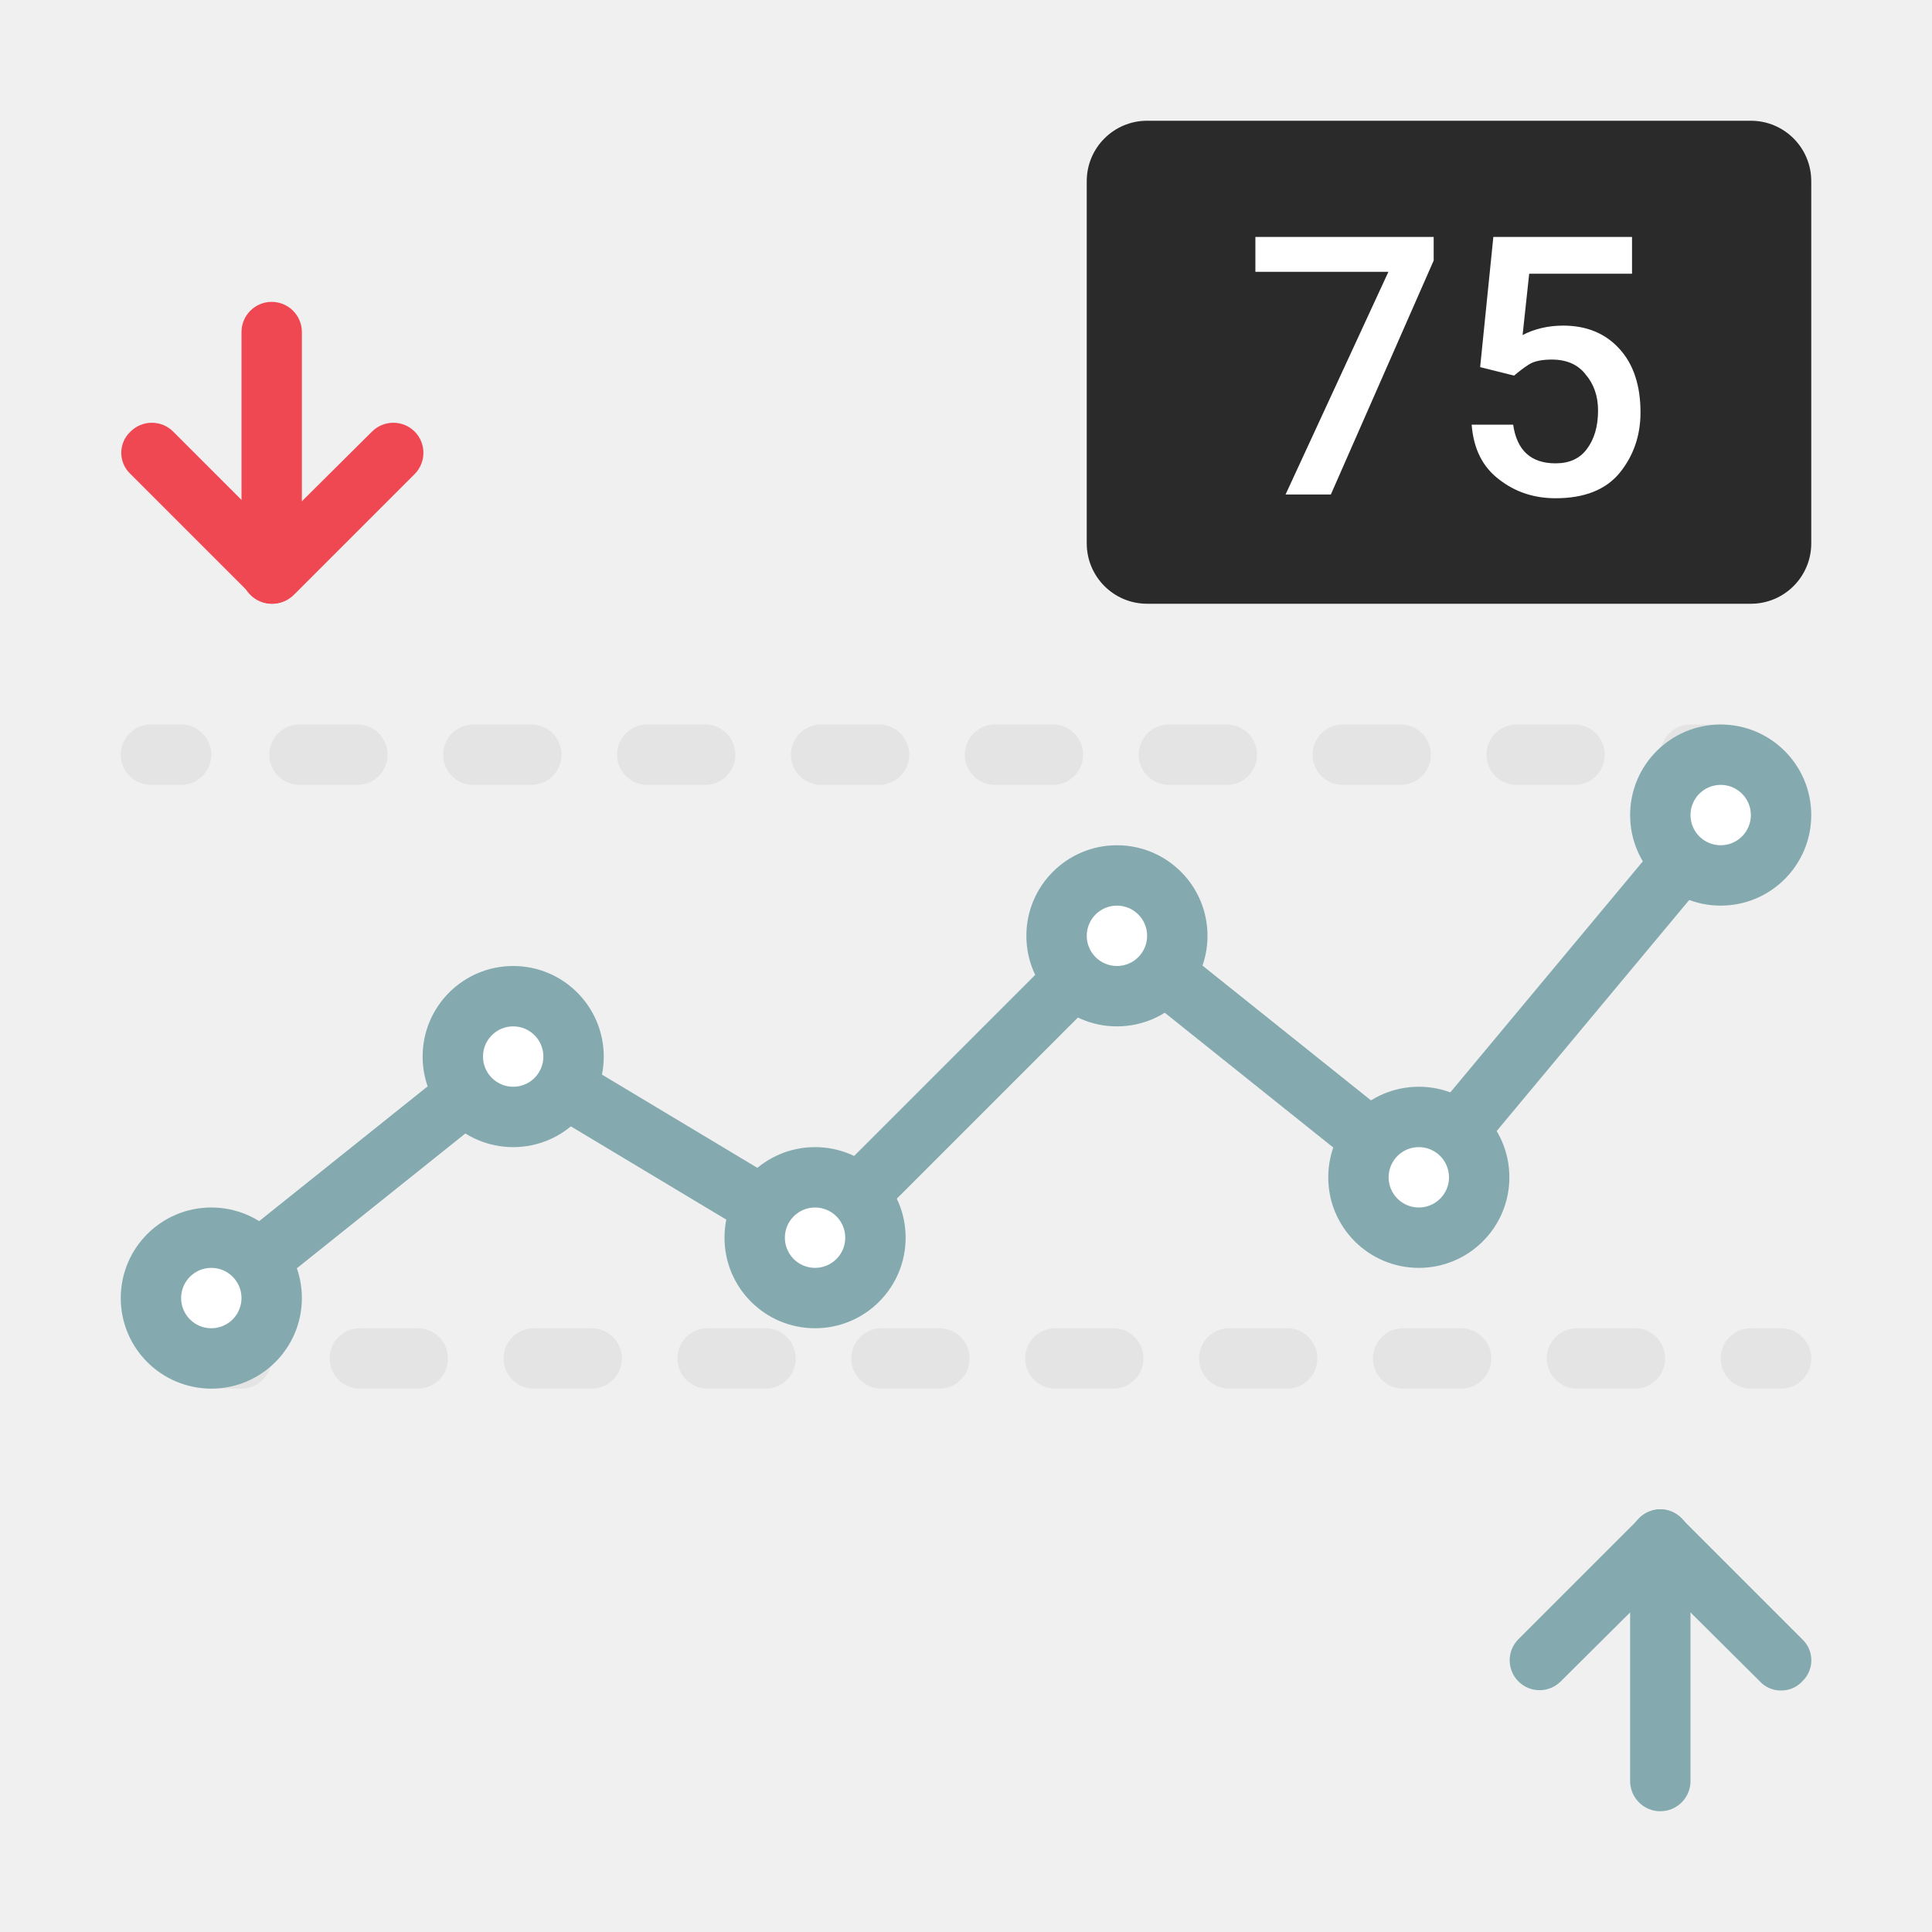
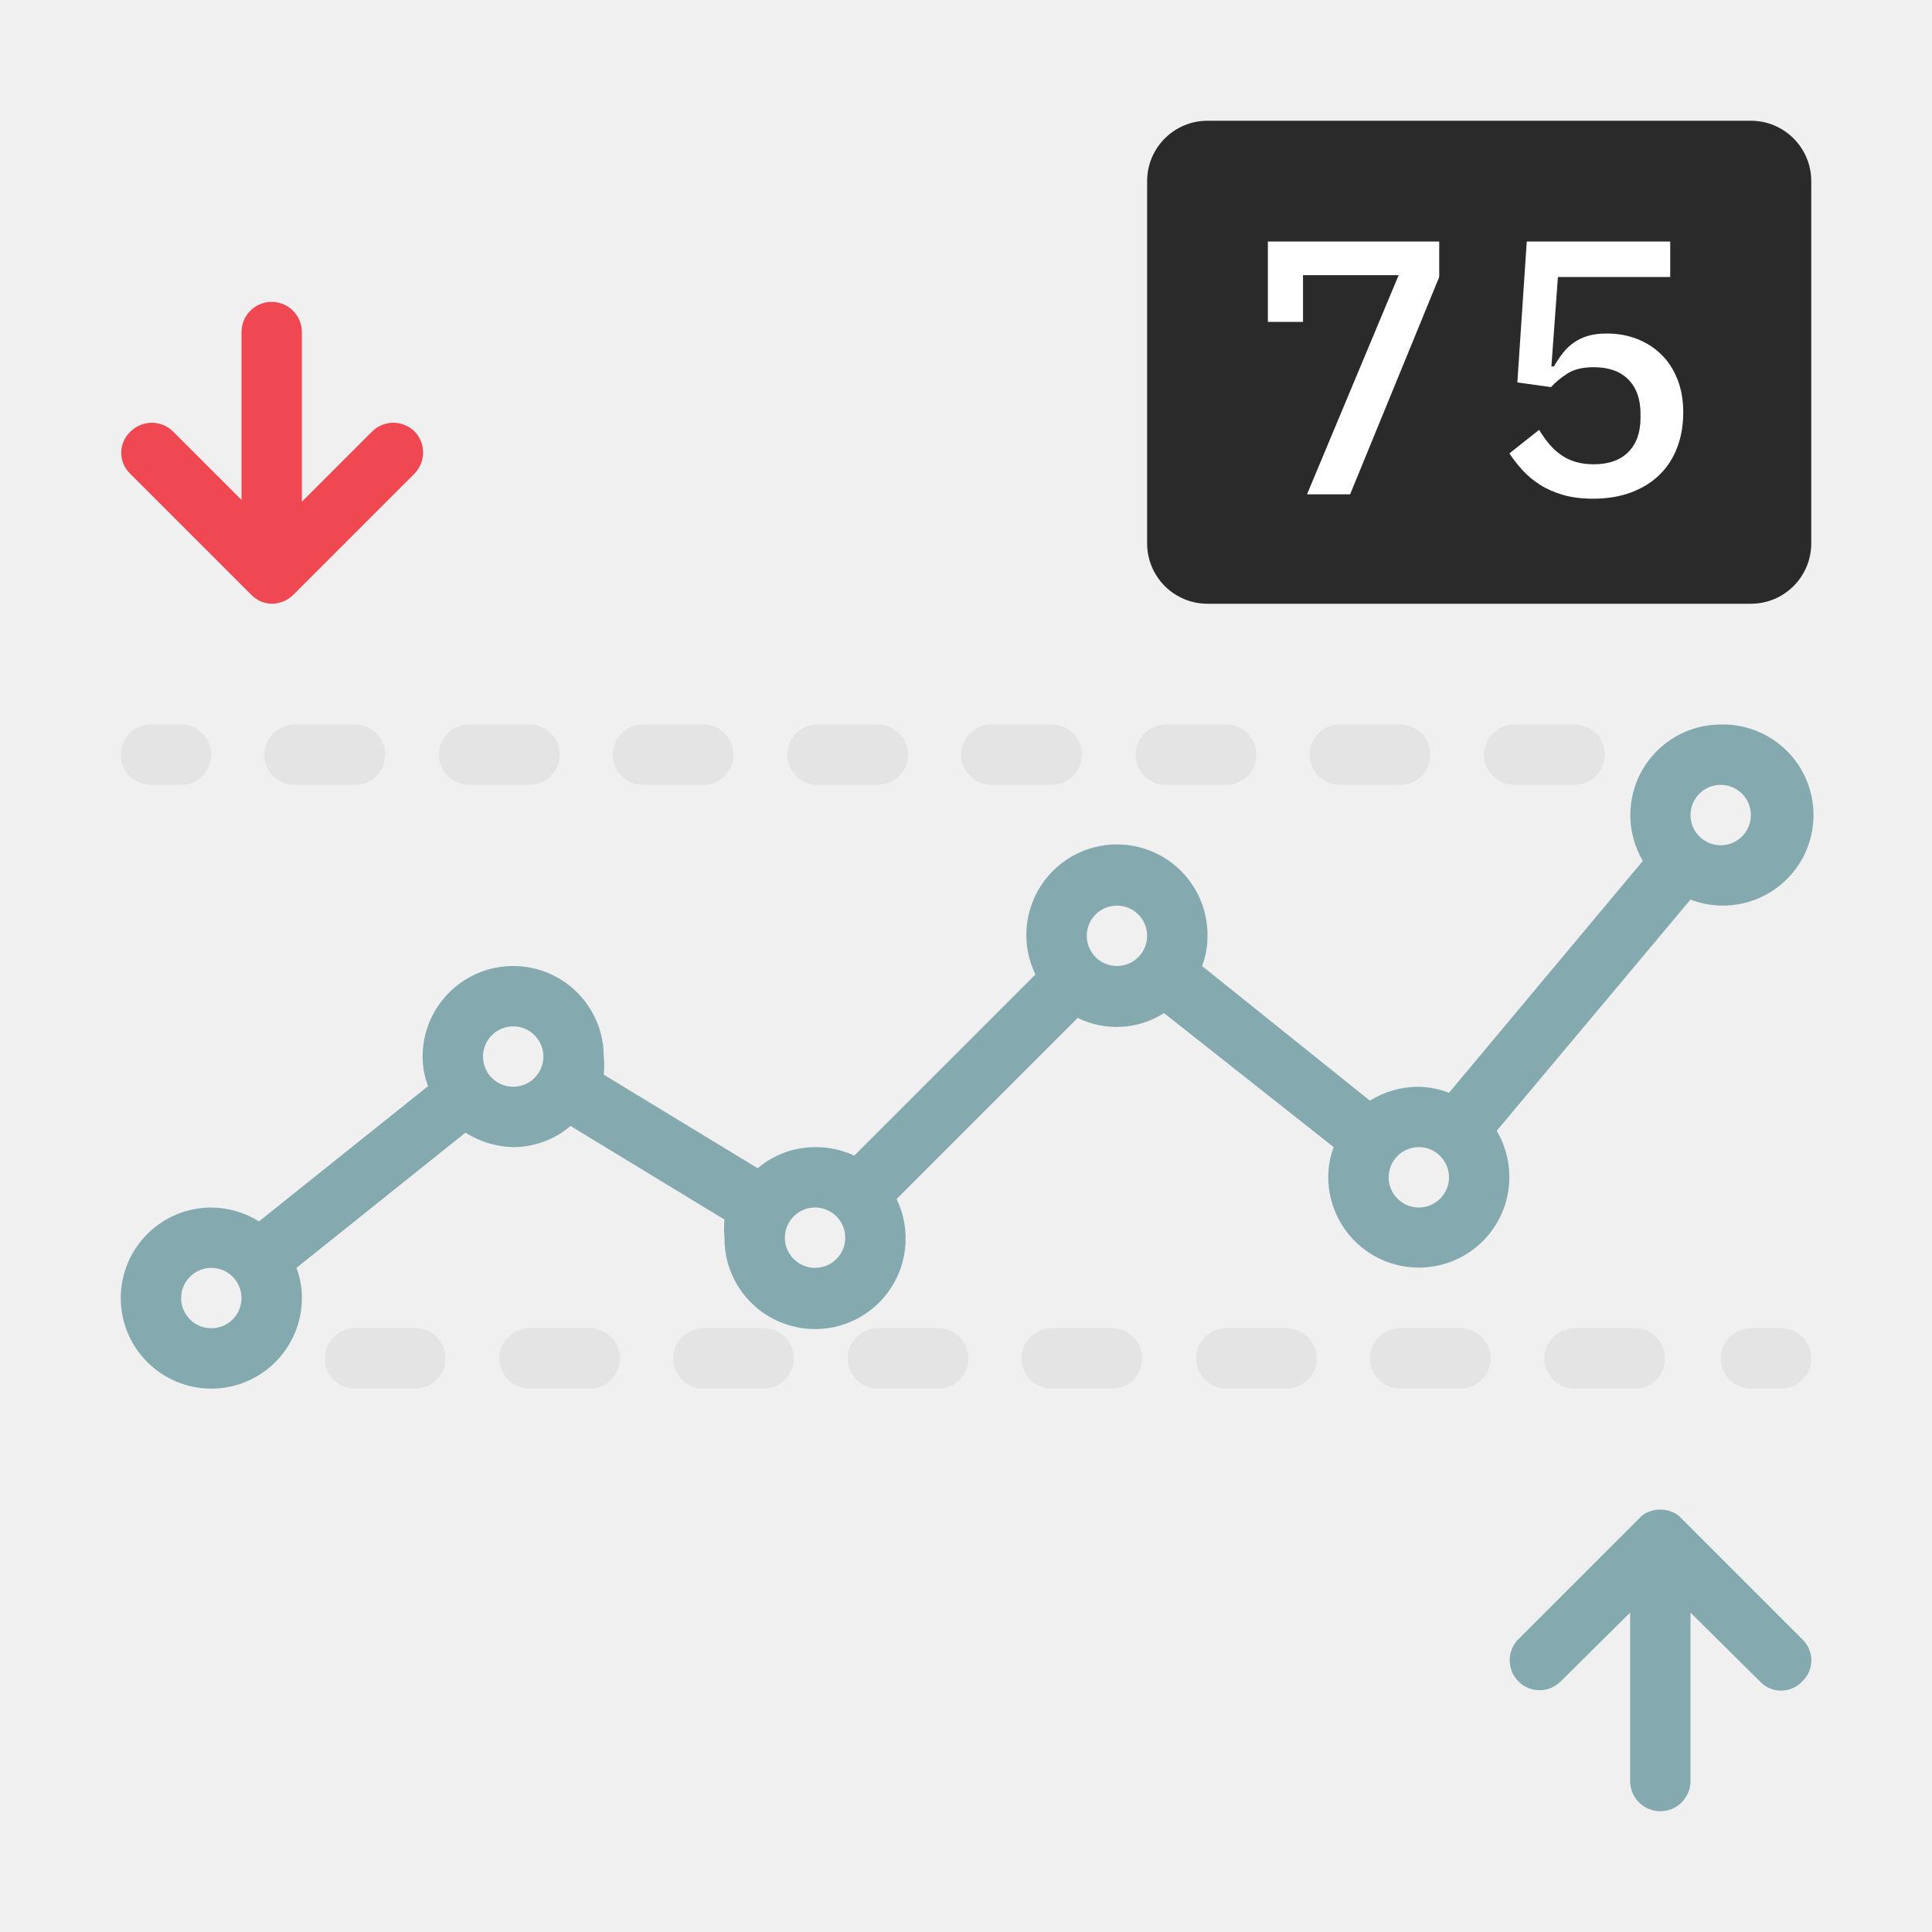
- <svg xmlns="http://www.w3.org/2000/svg" id="Layer_1" data-name="Layer 1" viewBox="0 0 32 32" height="32" width="32">
-   <defs>
-     <style>.cls-1{fill:#2a2a2a}.cls-2{font-size:6px;font-family:Roboto-Medium,Roboto;font-weight:500}.cls-2,.cls-8{fill:#fff}.cls-3,.cls-5,.cls-6,.cls-7{fill:none}.cls-4{fill:#ef4852}.cls-5,.cls-6{stroke:#e4e4e4}.cls-5,.cls-6,.cls-7{stroke-linecap:round;stroke-linejoin:round}.cls-6{stroke-dasharray:.96 1.92}.cls-7{stroke:#84aaaf}.cls-9{fill:#84aaaf}</style>
-   </defs>
-   <rect class="cls-1" x="18" y="2" width="12" height="8" rx="1" />
-   <text class="cls-2" transform="translate(20.59 8.19)">75</text>
-   <path class="cls-3" d="M0 0h32v32H0z" />
-   <path class="cls-4" d="M4.5 10a.5.5 0 0 1-.5-.5v-4a.5.5 0 0 1 1 0v4a.5.5 0 0 1-.5.5z" />
-   <path class="cls-4" d="M4.51 10a.49.49 0 0 1-.35-.15l-2-2a.48.48 0 0 1 0-.7.5.5 0 0 1 .71 0l1.64 1.64 1.65-1.64a.5.5 0 0 1 .71 0 .5.5 0 0 1 0 .7l-2 2a.51.51 0 0 1-.36.15z" />
-   <path class="cls-5" d="M28.5 12.5H28" />
-   <path class="cls-6" d="M26.08 12.5H3.96" />
-   <path class="cls-5" d="M3 12.5h-.5M29.5 22.5H29" />
-   <path class="cls-6" d="M27.08 22.5H4.96" />
-   <path class="cls-5" d="M4 22.5h-.5" />
-   <path class="cls-7" d="M3.5 21.5l5-4 5 3 5-5 5 4 5-6" />
-   <circle class="cls-8" cx="13.5" cy="20.5" r="1" />
-   <path class="cls-9" d="M13.5 20a.5.5 0 1 1-.5.5.5.5 0 0 1 .5-.5m0-1a1.5 1.5 0 1 0 1.5 1.5 1.5 1.5 0 0 0-1.5-1.5z" />
-   <circle class="cls-8" cx="23.5" cy="19.5" r="1" />
-   <path class="cls-9" d="M23.5 19a.5.5 0 1 1-.5.5.5.5 0 0 1 .5-.5m0-1a1.5 1.5 0 1 0 1.5 1.5 1.5 1.5 0 0 0-1.5-1.5z" />
-   <circle class="cls-8" cx="28.5" cy="13.5" r="1" />
-   <path class="cls-9" d="M28.5 13a.5.5 0 1 1-.5.5.5.5 0 0 1 .5-.5m0-1a1.5 1.5 0 1 0 1.5 1.5 1.5 1.5 0 0 0-1.5-1.5z" />
-   <circle class="cls-8" cx="18.5" cy="15.5" r="1" />
-   <path class="cls-9" d="M18.5 15a.5.5 0 1 1-.5.5.5.5 0 0 1 .5-.5m0-1a1.5 1.5 0 1 0 1.5 1.5 1.5 1.5 0 0 0-1.5-1.5z" />
-   <circle class="cls-8" cx="8.5" cy="17.5" r="1" />
-   <path class="cls-9" d="M8.5 17a.5.5 0 1 1-.5.5.5.5 0 0 1 .5-.5m0-1a1.5 1.5 0 1 0 1.5 1.5A1.5 1.5 0 0 0 8.5 16z" />
-   <circle class="cls-8" cx="3.5" cy="21.5" r="1" />
-   <path class="cls-9" d="M3.5 21a.5.5 0 1 1-.5.5.5.5 0 0 1 .5-.5m0-1A1.5 1.5 0 1 0 5 21.5 1.5 1.5 0 0 0 3.5 20zM27.5 30a.5.5 0 0 1-.5-.5v-4a.5.5 0 0 1 1 0v4a.5.5 0 0 1-.5.5z" />
-   <path class="cls-9" d="M29.5 28a.47.47 0 0 1-.35-.15l-1.65-1.64-1.65 1.64a.49.49 0 0 1-.7-.7l2-2a.48.48 0 0 1 .7 0l2 2a.48.48 0 0 1 0 .7.47.47 0 0 1-.35.15z" />
+ <svg xmlns="http://www.w3.org/2000/svg" width="32px" height="32px" viewBox="0 0 32 32" version="1.1">
+   <g id="Volatility-75" stroke="none" stroke-width="1" fill="none" fill-rule="evenodd">
+     <g>
+       <rect id="Rectangle" x="0" y="0" width="32" height="32" />
+       <rect id="Rectangle" fill="#2A2A2A" fill-rule="nonzero" x="19" y="2" width="11" height="8" rx="1" />
+       <path d="M21.648,8.188 L23.166,4.558 L21.582,4.558 L21.582,5.332 L21,5.332 L21,4 L23.838,4 L23.838,4.588 L22.362,8.188 L21.648,8.188 Z M27.664,4.588 L25.804,4.588 L25.696,6.07 L25.738,6.07 C25.786,5.986 25.836,5.911 25.888,5.845 C25.94,5.779 26,5.722 26.068,5.674 C26.136,5.626 26.214,5.589 26.302,5.563 C26.39,5.537 26.494,5.524 26.614,5.524 C26.794,5.524 26.961,5.554 27.115,5.614 C27.269,5.674 27.403,5.76 27.517,5.872 C27.631,5.984 27.72,6.121 27.784,6.283 C27.848,6.445 27.88,6.628 27.88,6.832 C27.88,7.04 27.847,7.232 27.781,7.408 C27.715,7.584 27.618,7.735 27.49,7.861 C27.362,7.987 27.205,8.085 27.019,8.155 C26.833,8.225 26.622,8.26 26.386,8.26 C26.198,8.26 26.032,8.239 25.888,8.197 C25.744,8.155 25.617,8.099 25.507,8.029 C25.397,7.959 25.301,7.879 25.219,7.789 C25.137,7.699 25.064,7.606 25,7.51 L25.492,7.12 C25.544,7.204 25.598,7.28 25.654,7.348 C25.71,7.416 25.774,7.476 25.846,7.528 C25.918,7.58 25.999,7.62 26.089,7.648 C26.179,7.676 26.282,7.69 26.398,7.69 C26.646,7.69 26.837,7.622 26.971,7.486 C27.105,7.35 27.172,7.162 27.172,6.922 L27.172,6.85 C27.172,6.61 27.105,6.422 26.971,6.286 C26.837,6.15 26.646,6.082 26.398,6.082 C26.218,6.082 26.074,6.116 25.966,6.184 C25.858,6.252 25.766,6.328 25.69,6.412 L25.132,6.334 L25.288,4 L27.664,4 L27.664,4.588 Z" id="75" fill="#FFFFFF" fill-rule="nonzero" />
+       <path d="M6.87,7.15 C6.776,7.055 6.648,7.002 6.515,7.002 C6.382,7.002 6.254,7.055 6.16,7.15 L5,8.31 L5,5.5 C5,5.224 4.776,5 4.5,5 C4.224,5 4,5.224 4,5.5 L4,8.28 L2.87,7.15 C2.776,7.055 2.648,7.002 2.515,7.002 C2.382,7.002 2.254,7.055 2.16,7.15 C2.063,7.241 2.008,7.367 2.008,7.5 C2.008,7.633 2.063,7.759 2.16,7.85 L4.16,9.85 C4.249,9.943 4.371,9.997 4.5,10 L4.5,10 C4.635,10 4.765,9.946 4.86,9.85 L6.86,7.85 C7.053,7.658 7.058,7.347 6.87,7.15 Z" id="Path" fill="#EF4852" fill-rule="nonzero" />
+       <path d="M26.08,13 L25.08,13 C24.804,13 24.58,12.776 24.58,12.5 C24.58,12.224 24.804,12 25.08,12 L26.08,12 C26.356,12 26.58,12.224 26.58,12.5 C26.58,12.776 26.356,13 26.08,13 Z M23.19,13 L22.19,13 C21.914,13 21.69,12.776 21.69,12.5 C21.69,12.224 21.914,12 22.19,12 L23.19,12 C23.466,12 23.69,12.224 23.69,12.5 C23.69,12.776 23.466,13 23.19,13 Z M20.31,13 L19.31,13 C19.034,13 18.81,12.776 18.81,12.5 C18.81,12.224 19.034,12 19.31,12 L20.31,12 C20.586,12 20.81,12.224 20.81,12.5 C20.81,12.776 20.586,13 20.31,13 Z M17.42,13 L16.42,13 C16.144,13 15.92,12.776 15.92,12.5 C15.92,12.224 16.144,12 16.42,12 L17.42,12 C17.696,12 17.92,12.224 17.92,12.5 C17.92,12.776 17.696,13 17.42,13 Z M14.54,13 L13.54,13 C13.264,13 13.04,12.776 13.04,12.5 C13.04,12.224 13.264,12 13.54,12 L14.54,12 C14.816,12 15.04,12.224 15.04,12.5 C15.04,12.776 14.816,13 14.54,13 Z M11.65,13 L10.65,13 C10.374,13 10.15,12.776 10.15,12.5 C10.15,12.224 10.374,12 10.65,12 L11.65,12 C11.926,12 12.15,12.224 12.15,12.5 C12.15,12.776 11.926,13 11.65,13 Z M8.77,13 L7.77,13 C7.494,13 7.27,12.776 7.27,12.5 C7.27,12.224 7.494,12 7.77,12 L8.77,12 C9.046,12 9.27,12.224 9.27,12.5 C9.27,12.776 9.046,13 8.77,13 Z M5.88,13 L4.88,13 C4.604,13 4.38,12.776 4.38,12.5 C4.38,12.224 4.604,12 4.88,12 L5.88,12 C6.156,12 6.38,12.224 6.38,12.5 C6.38,12.776 6.156,13 5.88,13 Z" id="Shape" fill="#E4E4E4" fill-rule="nonzero" />
+       <path d="M3,13 L2.5,13 C2.224,13 2,12.776 2,12.5 C2,12.224 2.224,12 2.5,12 L3,12 C3.276,12 3.5,12.224 3.5,12.5 C3.5,12.776 3.276,13 3,13 Z" id="Path" fill="#E4E4E4" fill-rule="nonzero" />
+       <path d="M29.5,23 L29,23 C28.724,23 28.5,22.776 28.5,22.5 C28.5,22.224 28.724,22 29,22 L29.5,22 C29.776,22 30,22.224 30,22.5 C30,22.776 29.776,23 29.5,23 Z" id="Path" fill="#E4E4E4" fill-rule="nonzero" />
+       <path d="M27.08,23 L26.08,23 C25.804,23 25.58,22.776 25.58,22.5 C25.58,22.224 25.804,22 26.08,22 L27.08,22 C27.356,22 27.58,22.224 27.58,22.5 C27.58,22.776 27.356,23 27.08,23 Z M24.19,23 L23.19,23 C22.914,23 22.69,22.776 22.69,22.5 C22.69,22.224 22.914,22 23.19,22 L24.19,22 C24.466,22 24.69,22.224 24.69,22.5 C24.69,22.776 24.466,23 24.19,23 Z M21.31,23 L20.31,23 C20.034,23 19.81,22.776 19.81,22.5 C19.81,22.224 20.034,22 20.31,22 L21.31,22 C21.586,22 21.81,22.224 21.81,22.5 C21.81,22.776 21.586,23 21.31,23 Z M18.42,23 L17.42,23 C17.144,23 16.92,22.776 16.92,22.5 C16.92,22.224 17.144,22 17.42,22 L18.42,22 C18.696,22 18.92,22.224 18.92,22.5 C18.92,22.776 18.696,23 18.42,23 Z M15.54,23 L14.54,23 C14.264,23 14.04,22.776 14.04,22.5 C14.04,22.224 14.264,22 14.54,22 L15.54,22 C15.816,22 16.04,22.224 16.04,22.5 C16.04,22.776 15.816,23 15.54,23 Z M12.65,23 L11.65,23 C11.374,23 11.15,22.776 11.15,22.5 C11.15,22.224 11.374,22 11.65,22 L12.65,22 C12.926,22 13.15,22.224 13.15,22.5 C13.15,22.776 12.926,23 12.65,23 Z M9.77,23 L8.77,23 C8.494,23 8.27,22.776 8.27,22.5 C8.27,22.224 8.494,22 8.77,22 L9.77,22 C10.046,22 10.27,22.224 10.27,22.5 C10.27,22.776 10.046,23 9.77,23 Z M6.88,23 L5.88,23 C5.604,23 5.38,22.776 5.38,22.5 C5.38,22.224 5.604,22 5.88,22 L6.88,22 C7.156,22 7.38,22.224 7.38,22.5 C7.38,22.776 7.156,23 6.88,23 Z" id="Shape" fill="#E4E4E4" fill-rule="nonzero" />
+       <path d="M29.85,27.15 L27.85,25.15 C27.808,25.099 27.752,25.061 27.69,25.04 C27.568,24.99 27.432,24.99 27.31,25.04 C27.248,25.061 27.192,25.099 27.15,25.15 L25.15,27.15 C25.025,27.275 24.976,27.457 25.022,27.628 C25.068,27.799 25.201,27.932 25.372,27.978 C25.543,28.024 25.725,27.975 25.85,27.85 L27,26.71 L27,29.5 C27,29.776 27.224,30 27.5,30 C27.776,30 28,29.776 28,29.5 L28,26.71 L29.15,27.85 C29.241,27.947 29.367,28.002 29.5,28.002 C29.633,28.002 29.759,27.947 29.85,27.85 C29.947,27.759 30.002,27.633 30.002,27.5 C30.002,27.367 29.947,27.241 29.85,27.15 Z" id="Path" fill="#84AAAF" fill-rule="nonzero" />
+       <path d="M28.5,12 C27.963,12.001 27.467,12.29 27.2,12.756 C26.934,13.223 26.938,13.797 27.21,14.26 L24,18.1 L24,18.1 C23.834,18.036 23.658,18.002 23.48,18 C23.201,18.003 22.927,18.082 22.69,18.23 L19.91,16 C19.971,15.84 20.001,15.671 20,15.5 C20.006,14.881 19.631,14.322 19.056,14.093 C18.481,13.864 17.824,14.011 17.402,14.464 C16.98,14.917 16.88,15.583 17.15,16.14 L14.15,19.14 C13.946,19.046 13.724,18.998 13.5,19 C13.152,19 12.815,19.124 12.55,19.35 L10,17.8 C10.01,17.7 10.01,17.6 10,17.5 C10,16.672 9.328,16 8.5,16 C7.672,16 7,16.672 7,17.5 C7,17.667 7.03,17.834 7.09,17.99 L4.29,20.23 C4.053,20.082 3.779,20.003 3.5,20 C2.672,20 2,20.672 2,21.5 C2,22.328 2.672,23 3.5,23 C4.328,23 5,22.328 5,21.5 C5.001,21.329 4.971,21.16 4.91,21 L4.91,21 L7.71,18.76 C7.946,18.911 8.22,18.994 8.5,19 C8.848,19 9.185,18.876 9.45,18.65 L9.45,18.65 L12,20.2 L12,20.2 C11.99,20.3 11.99,20.4 12,20.5 C11.994,21.119 12.369,21.678 12.944,21.907 C13.519,22.136 14.176,21.989 14.598,21.536 C15.02,21.083 15.12,20.417 14.85,19.86 L17.85,16.86 C18.308,17.085 18.85,17.055 19.28,16.78 L22.09,19 L22.09,19 C22.03,19.156 22,19.323 22,19.49 C21.998,20.123 22.394,20.69 22.989,20.906 C23.585,21.121 24.252,20.94 24.656,20.452 C25.059,19.964 25.113,19.275 24.79,18.73 L24.79,18.73 L28,14.9 L28,14.9 C28.566,15.117 29.207,14.972 29.625,14.532 C30.043,14.093 30.154,13.445 29.908,12.891 C29.662,12.336 29.106,11.985 28.5,12 Z M3.5,22 C3.224,22 3,21.776 3,21.5 C3,21.224 3.224,21 3.5,21 C3.776,21 4,21.224 4,21.5 C4,21.776 3.776,22 3.5,22 Z M8.5,18 C8.224,18 8,17.776 8,17.5 C8,17.224 8.224,17 8.5,17 C8.776,17 9,17.224 9,17.5 C9,17.776 8.776,18 8.5,18 Z M13.5,21 C13.224,21 13,20.776 13,20.5 C13,20.224 13.224,20 13.5,20 C13.776,20 14,20.224 14,20.5 C14,20.776 13.776,21 13.5,21 Z M18.5,16 C18.224,16 18,15.776 18,15.5 C18,15.224 18.224,15 18.5,15 C18.776,15 19,15.224 19,15.5 C19,15.776 18.776,16 18.5,16 Z M23.5,20 C23.224,20 23,19.776 23,19.5 C23,19.224 23.224,19 23.5,19 C23.776,19 24,19.224 24,19.5 C24,19.776 23.776,20 23.5,20 Z M28.5,14 C28.224,14 28,13.776 28,13.5 C28,13.224 28.224,13 28.5,13 C28.776,13 29,13.224 29,13.5 C29,13.776 28.776,14 28.5,14 Z" id="Shape" fill="#84AAAF" fill-rule="nonzero" />
+     </g>
+   </g>
</svg>
